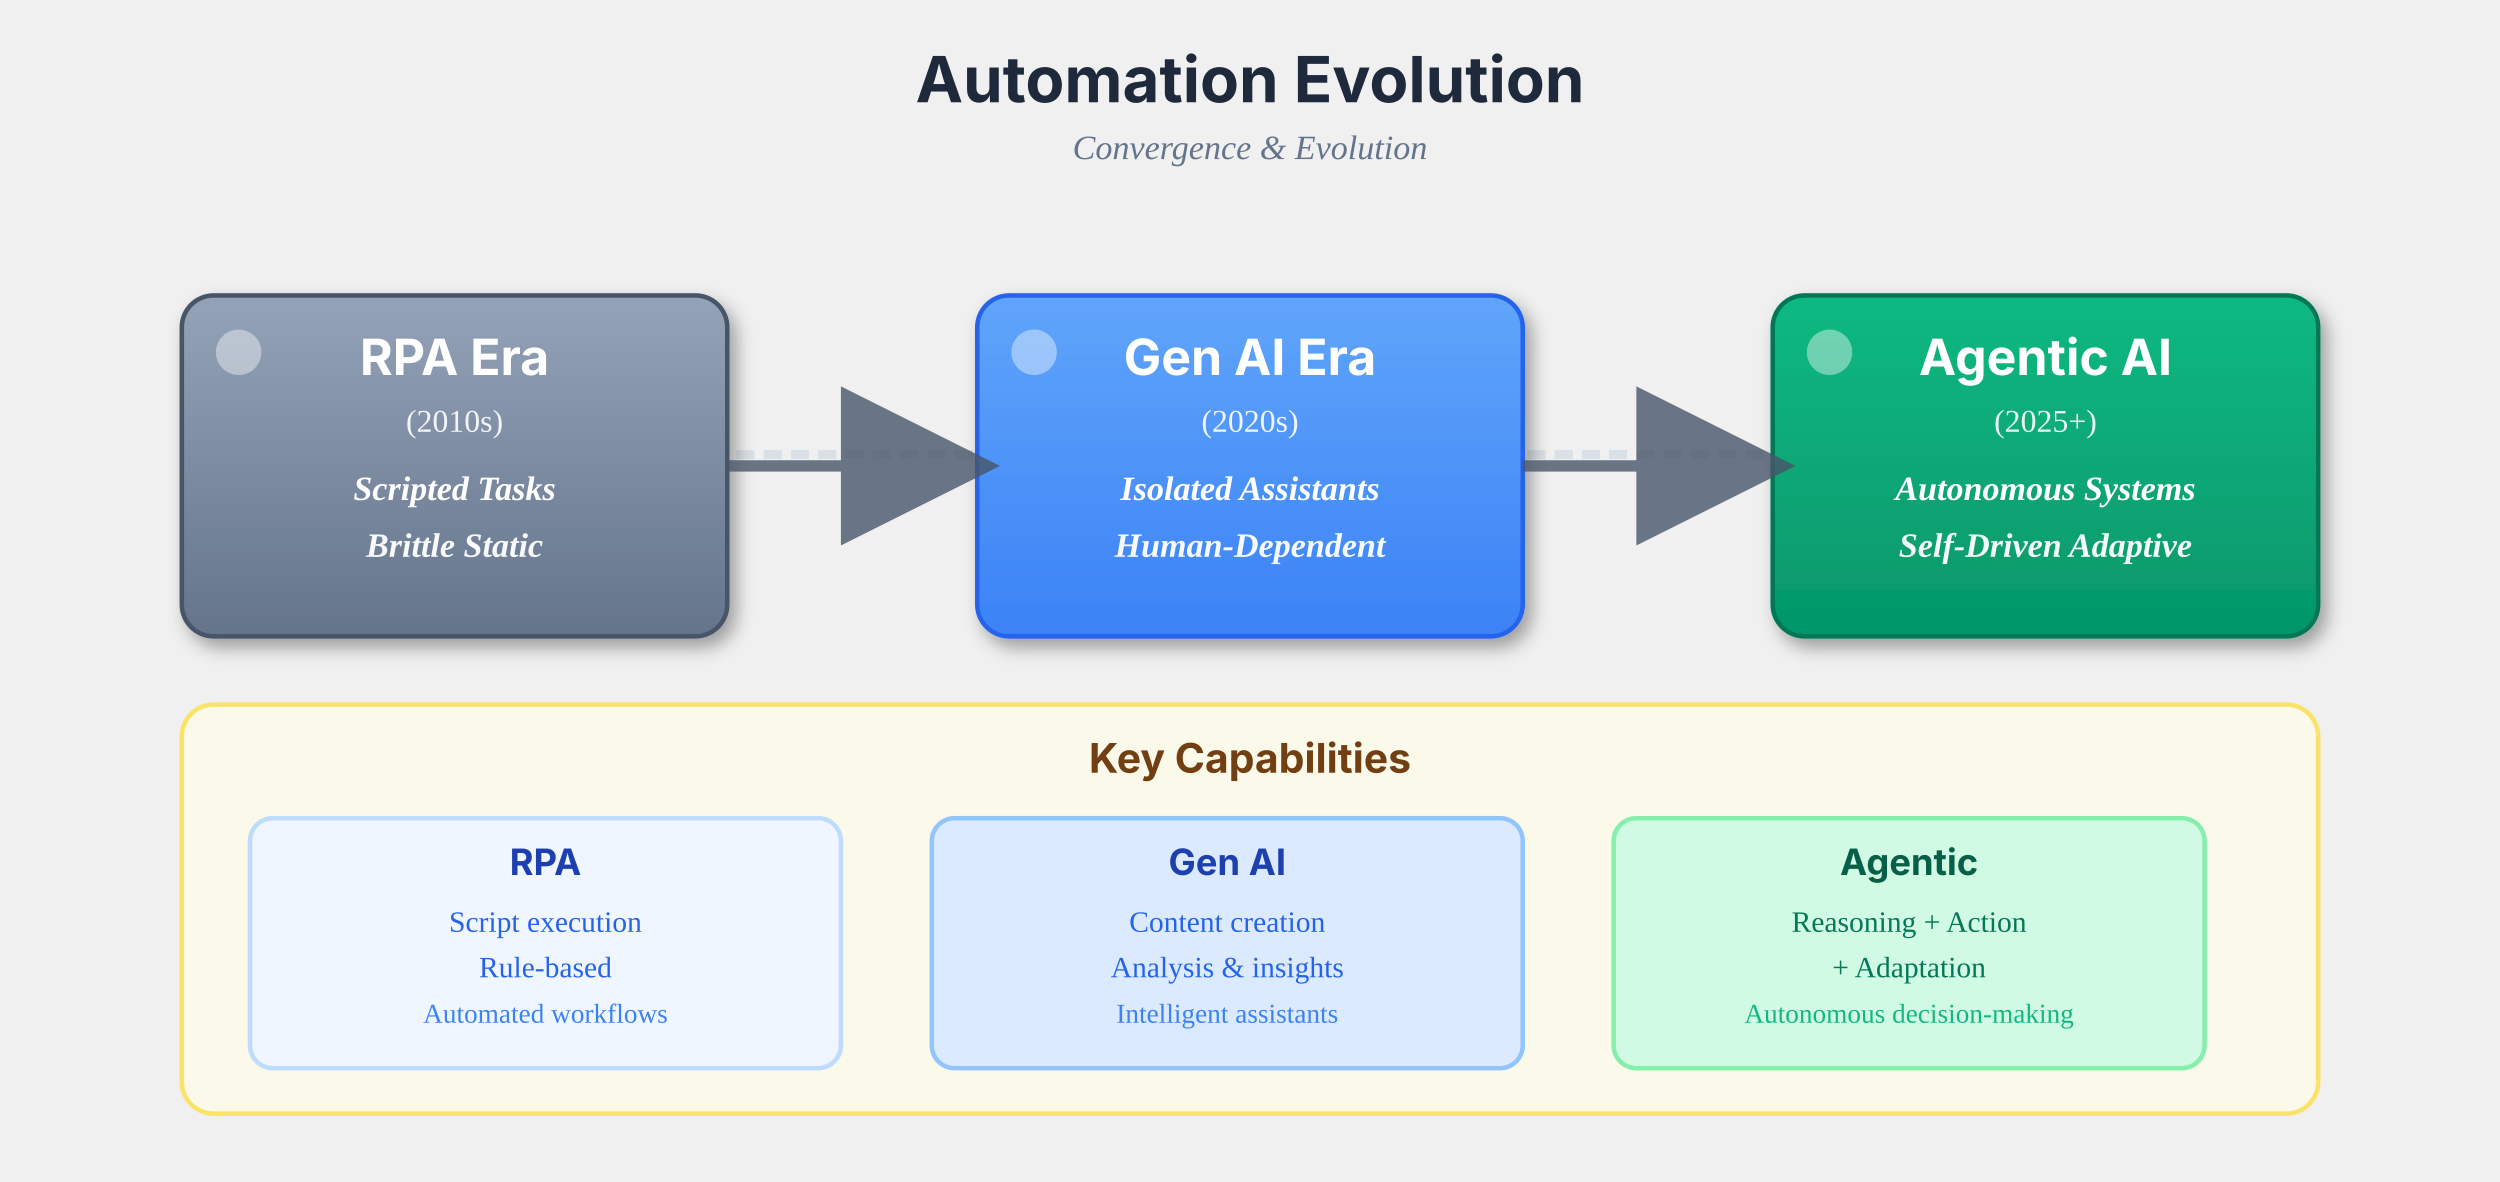
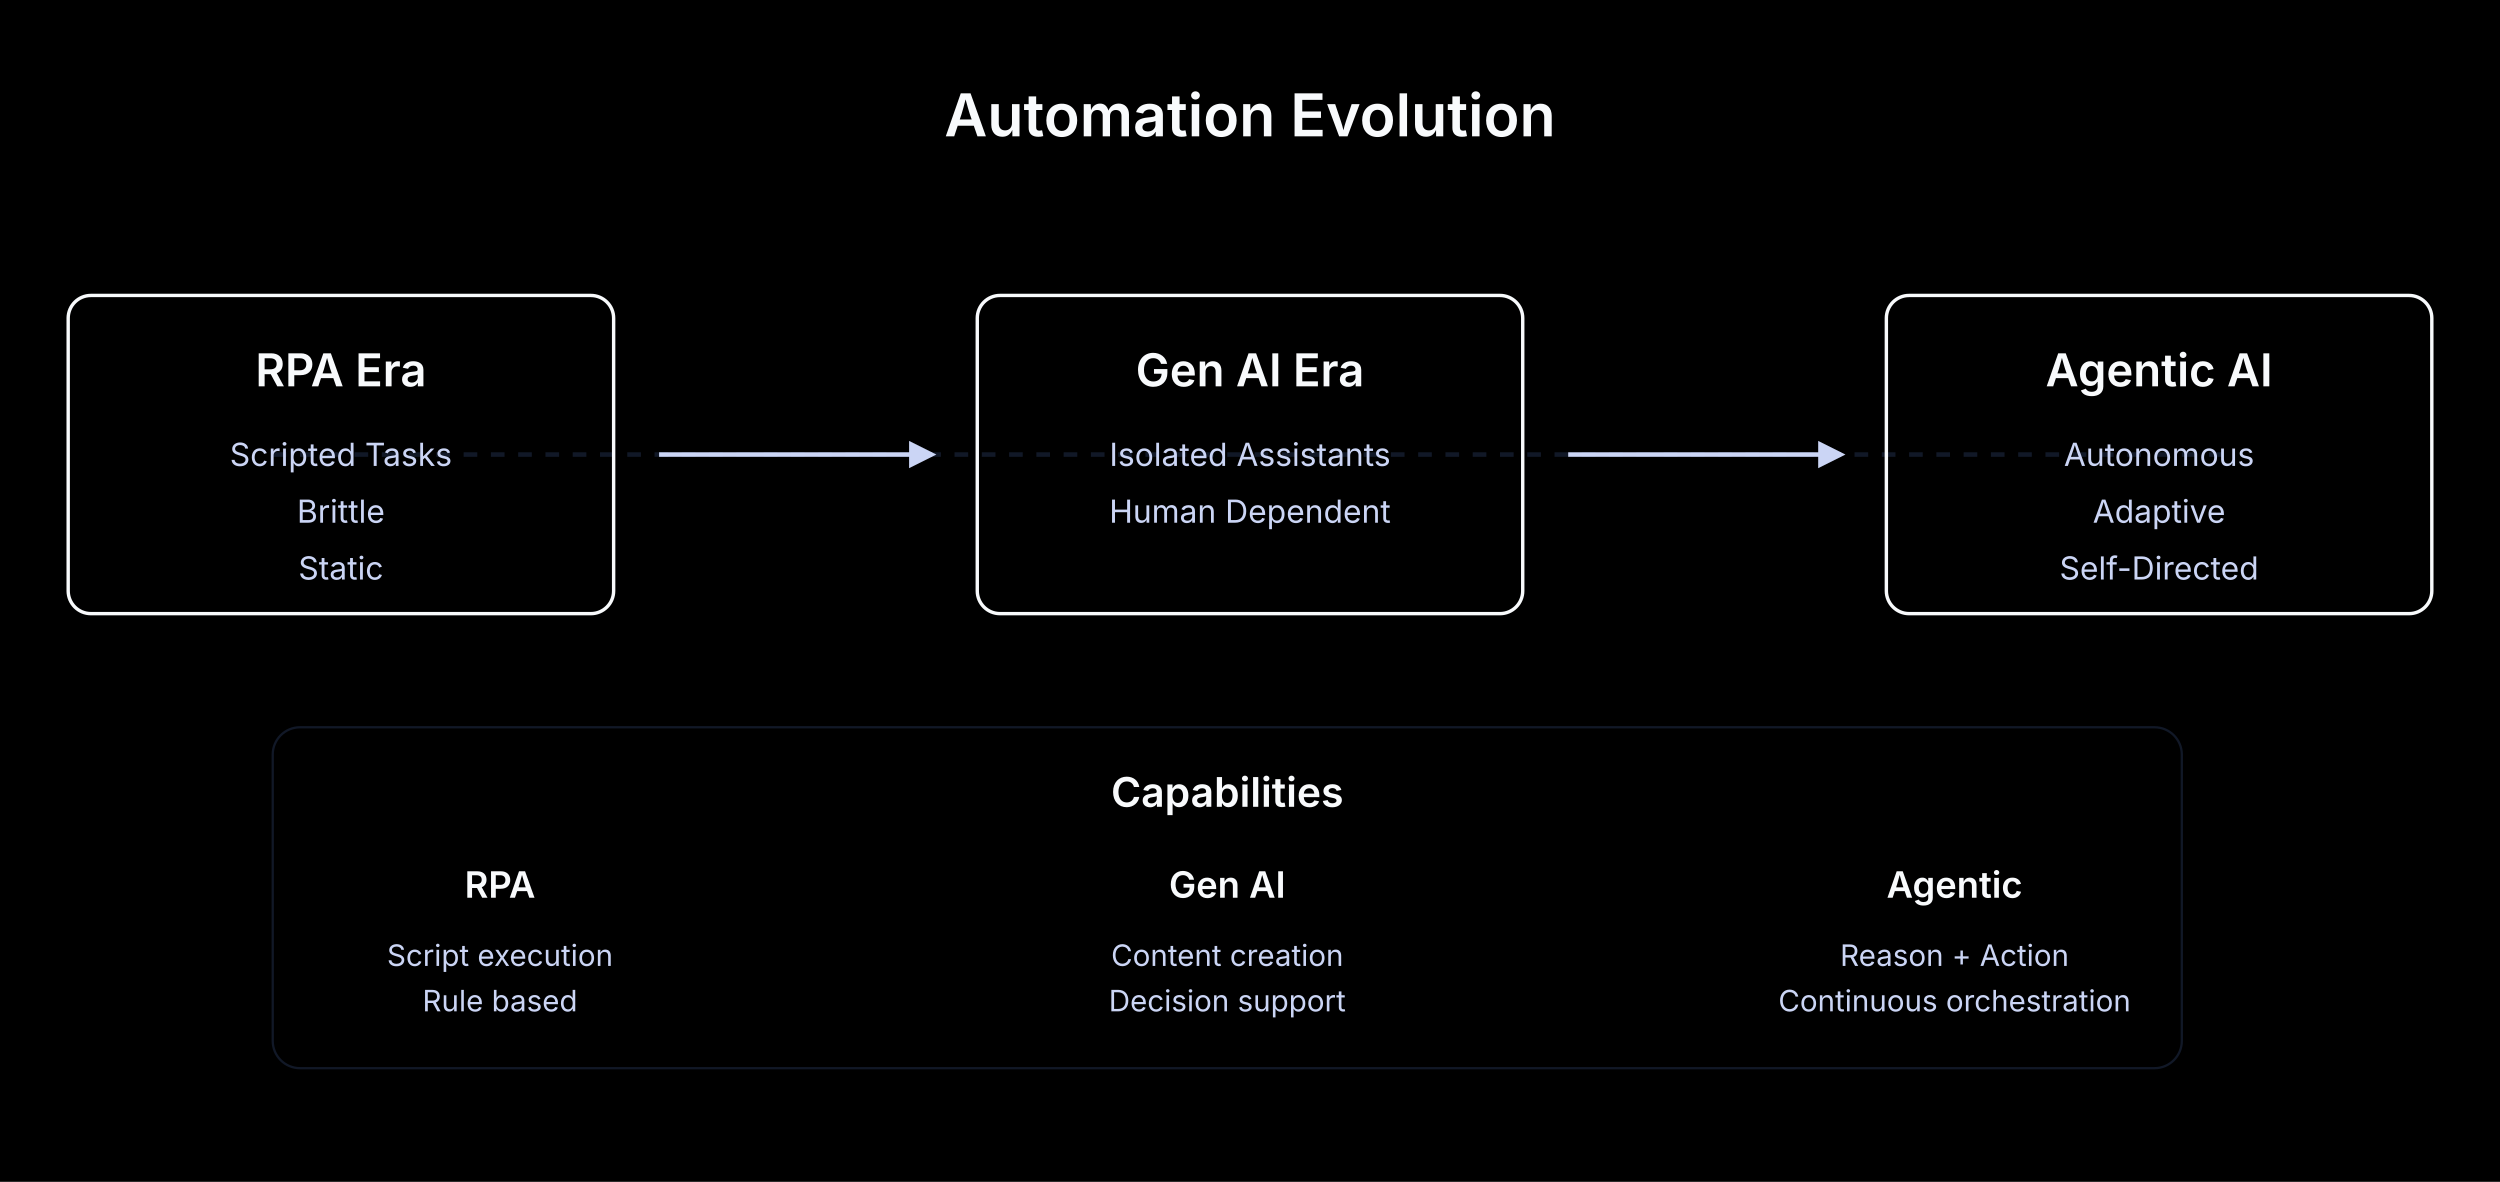
- <svg xmlns="http://www.w3.org/2000/svg" viewBox="0 0 1100 520" style="max-width: 100%; height: auto; background: linear-gradient(135deg, #f8fafc 0%, #ffffff 100%);">
+ <svg xmlns="http://www.w3.org/2000/svg" viewBox="0 0 1100 520" style="max-width: 100%; height: auto; background: #000000;">
  <defs>
-     <linearGradient id="rpaGrad" x1="0%" y1="0%" x2="0%" y2="100%">
-       <stop offset="0%" style="stop-color:#94a3b8;stop-opacity:1" />
-       <stop offset="100%" style="stop-color:#64748b;stop-opacity:1" />
-     </linearGradient>
-     <linearGradient id="genaiGrad" x1="0%" y1="0%" x2="0%" y2="100%">
-       <stop offset="0%" style="stop-color:#60a5fa;stop-opacity:1" />
-       <stop offset="100%" style="stop-color:#3b82f6;stop-opacity:1" />
-     </linearGradient>
-     <linearGradient id="agenticGrad" x1="0%" y1="0%" x2="0%" y2="100%">
-       <stop offset="0%" style="stop-color:#10b981;stop-opacity:1" />
-       <stop offset="100%" style="stop-color:#059669;stop-opacity:1" />
-     </linearGradient>
-     <filter id="cardShadow" x="-20%" y="-20%" width="140%" height="140%">
-       <feGaussianBlur in="SourceAlpha" stdDeviation="4" />
-       <feOffset dx="3" dy="4" result="offsetblur" />
-       <feComponentTransfer>
-         <feFuncA type="linear" slope="0.35" />
-       </feComponentTransfer>
-       <feMerge>
-         <feMergeNode />
-         <feMergeNode in="SourceGraphic" />
-       </feMerge>
-     </filter>
-     <marker id="arrow" markerWidth="14" markerHeight="14" refX="12" refY="7" orient="auto">
-       <polygon points="0 0, 14 7, 0 14" fill="#475569" />
+     <marker id="arrowSmall" markerWidth="6" markerHeight="6" refX="5" refY="3" orient="auto">
+       <polygon points="0 0, 6 3, 0 6" fill="#cbd5f5" />
    </marker>
  </defs>
-   <text x="550" y="45" text-anchor="middle" fill="#1e293b" font-size="28" font-weight="700" font-family="system-ui, -apple-system, sans-serif">Automation Evolution</text>
-   <text x="550" y="70" text-anchor="middle" fill="#64748b" font-size="15" font-weight="500" font-style="italic">Convergence &amp; Evolution</text>
-   <path d="M 120 200 L 980 200" stroke="#cbd5e1" stroke-width="4" stroke-dasharray="8,4" opacity="0.6" />
-   <g filter="url(#cardShadow)">
-     <rect x="80" y="130" width="240" height="150" rx="14" fill="url(#rpaGrad)" stroke="#475569" stroke-width="2" />
-     <circle cx="105" cy="155" r="10" fill="rgba(255,255,255,0.4)" />
-     <text x="200" y="165" text-anchor="middle" fill="white" font-size="22" font-weight="700" font-family="system-ui, -apple-system, sans-serif">RPA Era</text>
-     <text x="200" y="190" text-anchor="middle" fill="rgba(255,255,255,0.9)" font-size="14" font-weight="500">(2010s)</text>
-     <text x="200" y="220" text-anchor="middle" fill="white" font-size="15" font-weight="600" font-style="italic">Scripted Tasks</text>
-     <text x="200" y="245" text-anchor="middle" fill="rgba(255,255,255,0.95)" font-size="15" font-weight="600" font-style="italic">Brittle Static</text>
-   </g>
-   <g filter="url(#cardShadow)">
-     <rect x="430" y="130" width="240" height="150" rx="14" fill="url(#genaiGrad)" stroke="#2563eb" stroke-width="2" />
-     <circle cx="455" cy="155" r="10" fill="rgba(255,255,255,0.4)" />
-     <text x="550" y="165" text-anchor="middle" fill="white" font-size="22" font-weight="700" font-family="system-ui, -apple-system, sans-serif">Gen AI Era</text>
-     <text x="550" y="190" text-anchor="middle" fill="rgba(255,255,255,0.9)" font-size="14" font-weight="500">(2020s)</text>
-     <text x="550" y="220" text-anchor="middle" fill="white" font-size="15" font-weight="600" font-style="italic">Isolated Assistants</text>
-     <text x="550" y="245" text-anchor="middle" fill="rgba(255,255,255,0.95)" font-size="15" font-weight="600" font-style="italic">Human-Dependent</text>
-   </g>
-   <g filter="url(#cardShadow)">
-     <rect x="780" y="130" width="240" height="150" rx="14" fill="url(#agenticGrad)" stroke="#047857" stroke-width="2" />
-     <circle cx="805" cy="155" r="10" fill="rgba(255,255,255,0.4)" />
-     <text x="900" y="165" text-anchor="middle" fill="white" font-size="22" font-weight="700" font-family="system-ui, -apple-system, sans-serif">Agentic AI</text>
-     <text x="900" y="190" text-anchor="middle" fill="rgba(255,255,255,0.9)" font-size="14" font-weight="500">(2025+)</text>
-     <text x="900" y="220" text-anchor="middle" fill="white" font-size="15" font-weight="600" font-style="italic">Autonomous Systems</text>
-     <text x="900" y="245" text-anchor="middle" fill="rgba(255,255,255,0.95)" font-size="15" font-weight="600" font-style="italic">Self-Driven Adaptive</text>
-   </g>
-   <path d="M 320 205 L 430 205" stroke="#475569" stroke-width="5" fill="none" marker-end="url(#arrow)" opacity="0.8" />
-   <path d="M 670 205 L 780 205" stroke="#475569" stroke-width="5" fill="none" marker-end="url(#arrow)" opacity="0.8" />
-   <rect x="80" y="310" width="940" height="180" rx="14" fill="#fefce8" stroke="#fde047" stroke-width="2" opacity="0.8" />
-   <text x="550" y="340" text-anchor="middle" fill="#713f12" font-size="18" font-weight="700" font-family="system-ui, -apple-system, sans-serif">Key Capabilities</text>
-   <rect x="110" y="360" width="260" height="110" rx="10" fill="#eff6ff" stroke="#bfdbfe" stroke-width="2" />
-   <text x="240" y="385" text-anchor="middle" fill="#1e40af" font-size="16" font-weight="700" font-family="system-ui, -apple-system, sans-serif">RPA</text>
-   <text x="240" y="410" text-anchor="middle" fill="#2563eb" font-size="13" font-weight="500">Script execution</text>
-   <text x="240" y="430" text-anchor="middle" fill="#2563eb" font-size="13" font-weight="500">Rule-based</text>
-   <text x="240" y="450" text-anchor="middle" fill="#3b82f6" font-size="12">Automated workflows</text>
-   <rect x="410" y="360" width="260" height="110" rx="10" fill="#dbeafe" stroke="#93c5fd" stroke-width="2" />
-   <text x="540" y="385" text-anchor="middle" fill="#1e40af" font-size="16" font-weight="700" font-family="system-ui, -apple-system, sans-serif">Gen AI</text>
-   <text x="540" y="410" text-anchor="middle" fill="#2563eb" font-size="13" font-weight="500">Content creation</text>
-   <text x="540" y="430" text-anchor="middle" fill="#2563eb" font-size="13" font-weight="500">Analysis &amp; insights</text>
-   <text x="540" y="450" text-anchor="middle" fill="#3b82f6" font-size="12">Intelligent assistants</text>
-   <rect x="710" y="360" width="260" height="110" rx="10" fill="#d1fae5" stroke="#86efac" stroke-width="2" />
-   <text x="840" y="385" text-anchor="middle" fill="#065f46" font-size="16" font-weight="700" font-family="system-ui, -apple-system, sans-serif">Agentic</text>
-   <text x="840" y="410" text-anchor="middle" fill="#047857" font-size="13" font-weight="500">Reasoning + Action</text>
-   <text x="840" y="430" text-anchor="middle" fill="#047857" font-size="13" font-weight="500">+ Adaptation</text>
-   <text x="840" y="450" text-anchor="middle" fill="#10b981" font-size="12">Autonomous decision-making</text>
+   <rect x="0" y="0" width="1100" height="520" fill="#000000" />
+   <text x="550" y="60" text-anchor="middle" fill="#f8fafc" font-size="26" font-weight="600" font-family="Inter, 'Helvetica Neue', Arial, sans-serif">Automation Evolution</text>
+   <line x1="120" y1="200" x2="980" y2="200" stroke="#111827" stroke-width="2" stroke-dasharray="6 6" />
+   <rect x="30" y="130" width="240" height="140" rx="10" fill="none" stroke="#f8fafc" stroke-width="1.5" />
+   <text x="150" y="170" text-anchor="middle" fill="#f8fafc" font-size="20" font-weight="600" font-family="Inter, 'Helvetica Neue', Arial, sans-serif">RPA Era</text>
+   <text x="150" y="205" text-anchor="middle" fill="#cbd5f5" font-size="14" font-family="Inter, 'Helvetica Neue', Arial, sans-serif">Scripted Tasks</text>
+   <text x="150" y="230" text-anchor="middle" fill="#cbd5f5" font-size="14" font-family="Inter, 'Helvetica Neue', Arial, sans-serif">Brittle</text>
+   <text x="150" y="255" text-anchor="middle" fill="#cbd5f5" font-size="14" font-family="Inter, 'Helvetica Neue', Arial, sans-serif">Static</text>
+   <rect x="430" y="130" width="240" height="140" rx="10" fill="none" stroke="#f8fafc" stroke-width="1.5" />
+   <text x="550" y="170" text-anchor="middle" fill="#f8fafc" font-size="20" font-weight="600" font-family="Inter, 'Helvetica Neue', Arial, sans-serif">Gen AI Era</text>
+   <text x="550" y="205" text-anchor="middle" fill="#cbd5f5" font-size="14" font-family="Inter, 'Helvetica Neue', Arial, sans-serif">Isolated Assistants</text>
+   <text x="550" y="230" text-anchor="middle" fill="#cbd5f5" font-size="14" font-family="Inter, 'Helvetica Neue', Arial, sans-serif">Human Dependent</text>
+   <rect x="830" y="130" width="240" height="140" rx="10" fill="none" stroke="#f8fafc" stroke-width="1.5" />
+   <text x="950" y="170" text-anchor="middle" fill="#f8fafc" font-size="20" font-weight="600" font-family="Inter, 'Helvetica Neue', Arial, sans-serif">Agentic AI</text>
+   <text x="950" y="205" text-anchor="middle" fill="#cbd5f5" font-size="14" font-family="Inter, 'Helvetica Neue', Arial, sans-serif">Autonomous</text>
+   <text x="950" y="230" text-anchor="middle" fill="#cbd5f5" font-size="14" font-family="Inter, 'Helvetica Neue', Arial, sans-serif">Adaptive</text>
+   <text x="950" y="255" text-anchor="middle" fill="#cbd5f5" font-size="14" font-family="Inter, 'Helvetica Neue', Arial, sans-serif">Self-Directed</text>
+   <line x1="290" y1="200" x2="410" y2="200" stroke="#cbd5f5" stroke-width="2" marker-end="url(#arrowSmall)" />
+   <line x1="690" y1="200" x2="810" y2="200" stroke="#cbd5f5" stroke-width="2" marker-end="url(#arrowSmall)" />
+   <rect x="120" y="320" width="840" height="150" rx="12" fill="none" stroke="#111827" stroke-width="1" />
+   <text x="540" y="355" text-anchor="middle" fill="#f8fafc" font-size="18" font-weight="600" font-family="Inter, 'Helvetica Neue', Arial, sans-serif">Capabilities</text>
+   <text x="220" y="395" text-anchor="middle" fill="#f8fafc" font-size="16" font-weight="600" font-family="Inter, 'Helvetica Neue', Arial, sans-serif">RPA</text>
+   <text x="220" y="425" text-anchor="middle" fill="#cbd5f5" font-size="13" font-family="Inter, 'Helvetica Neue', Arial, sans-serif">Script execution</text>
+   <text x="220" y="445" text-anchor="middle" fill="#cbd5f5" font-size="13" font-family="Inter, 'Helvetica Neue', Arial, sans-serif">Rule based</text>
+   <text x="540" y="395" text-anchor="middle" fill="#f8fafc" font-size="16" font-weight="600" font-family="Inter, 'Helvetica Neue', Arial, sans-serif">Gen AI</text>
+   <text x="540" y="425" text-anchor="middle" fill="#cbd5f5" font-size="13" font-family="Inter, 'Helvetica Neue', Arial, sans-serif">Content creation</text>
+   <text x="540" y="445" text-anchor="middle" fill="#cbd5f5" font-size="13" font-family="Inter, 'Helvetica Neue', Arial, sans-serif">Decision support</text>
+   <text x="860" y="395" text-anchor="middle" fill="#f8fafc" font-size="16" font-weight="600" font-family="Inter, 'Helvetica Neue', Arial, sans-serif">Agentic</text>
+   <text x="860" y="425" text-anchor="middle" fill="#cbd5f5" font-size="13" font-family="Inter, 'Helvetica Neue', Arial, sans-serif">Reason + Action</text>
+   <text x="860" y="445" text-anchor="middle" fill="#cbd5f5" font-size="13" font-family="Inter, 'Helvetica Neue', Arial, sans-serif">Continuous orchestration</text>
</svg>
